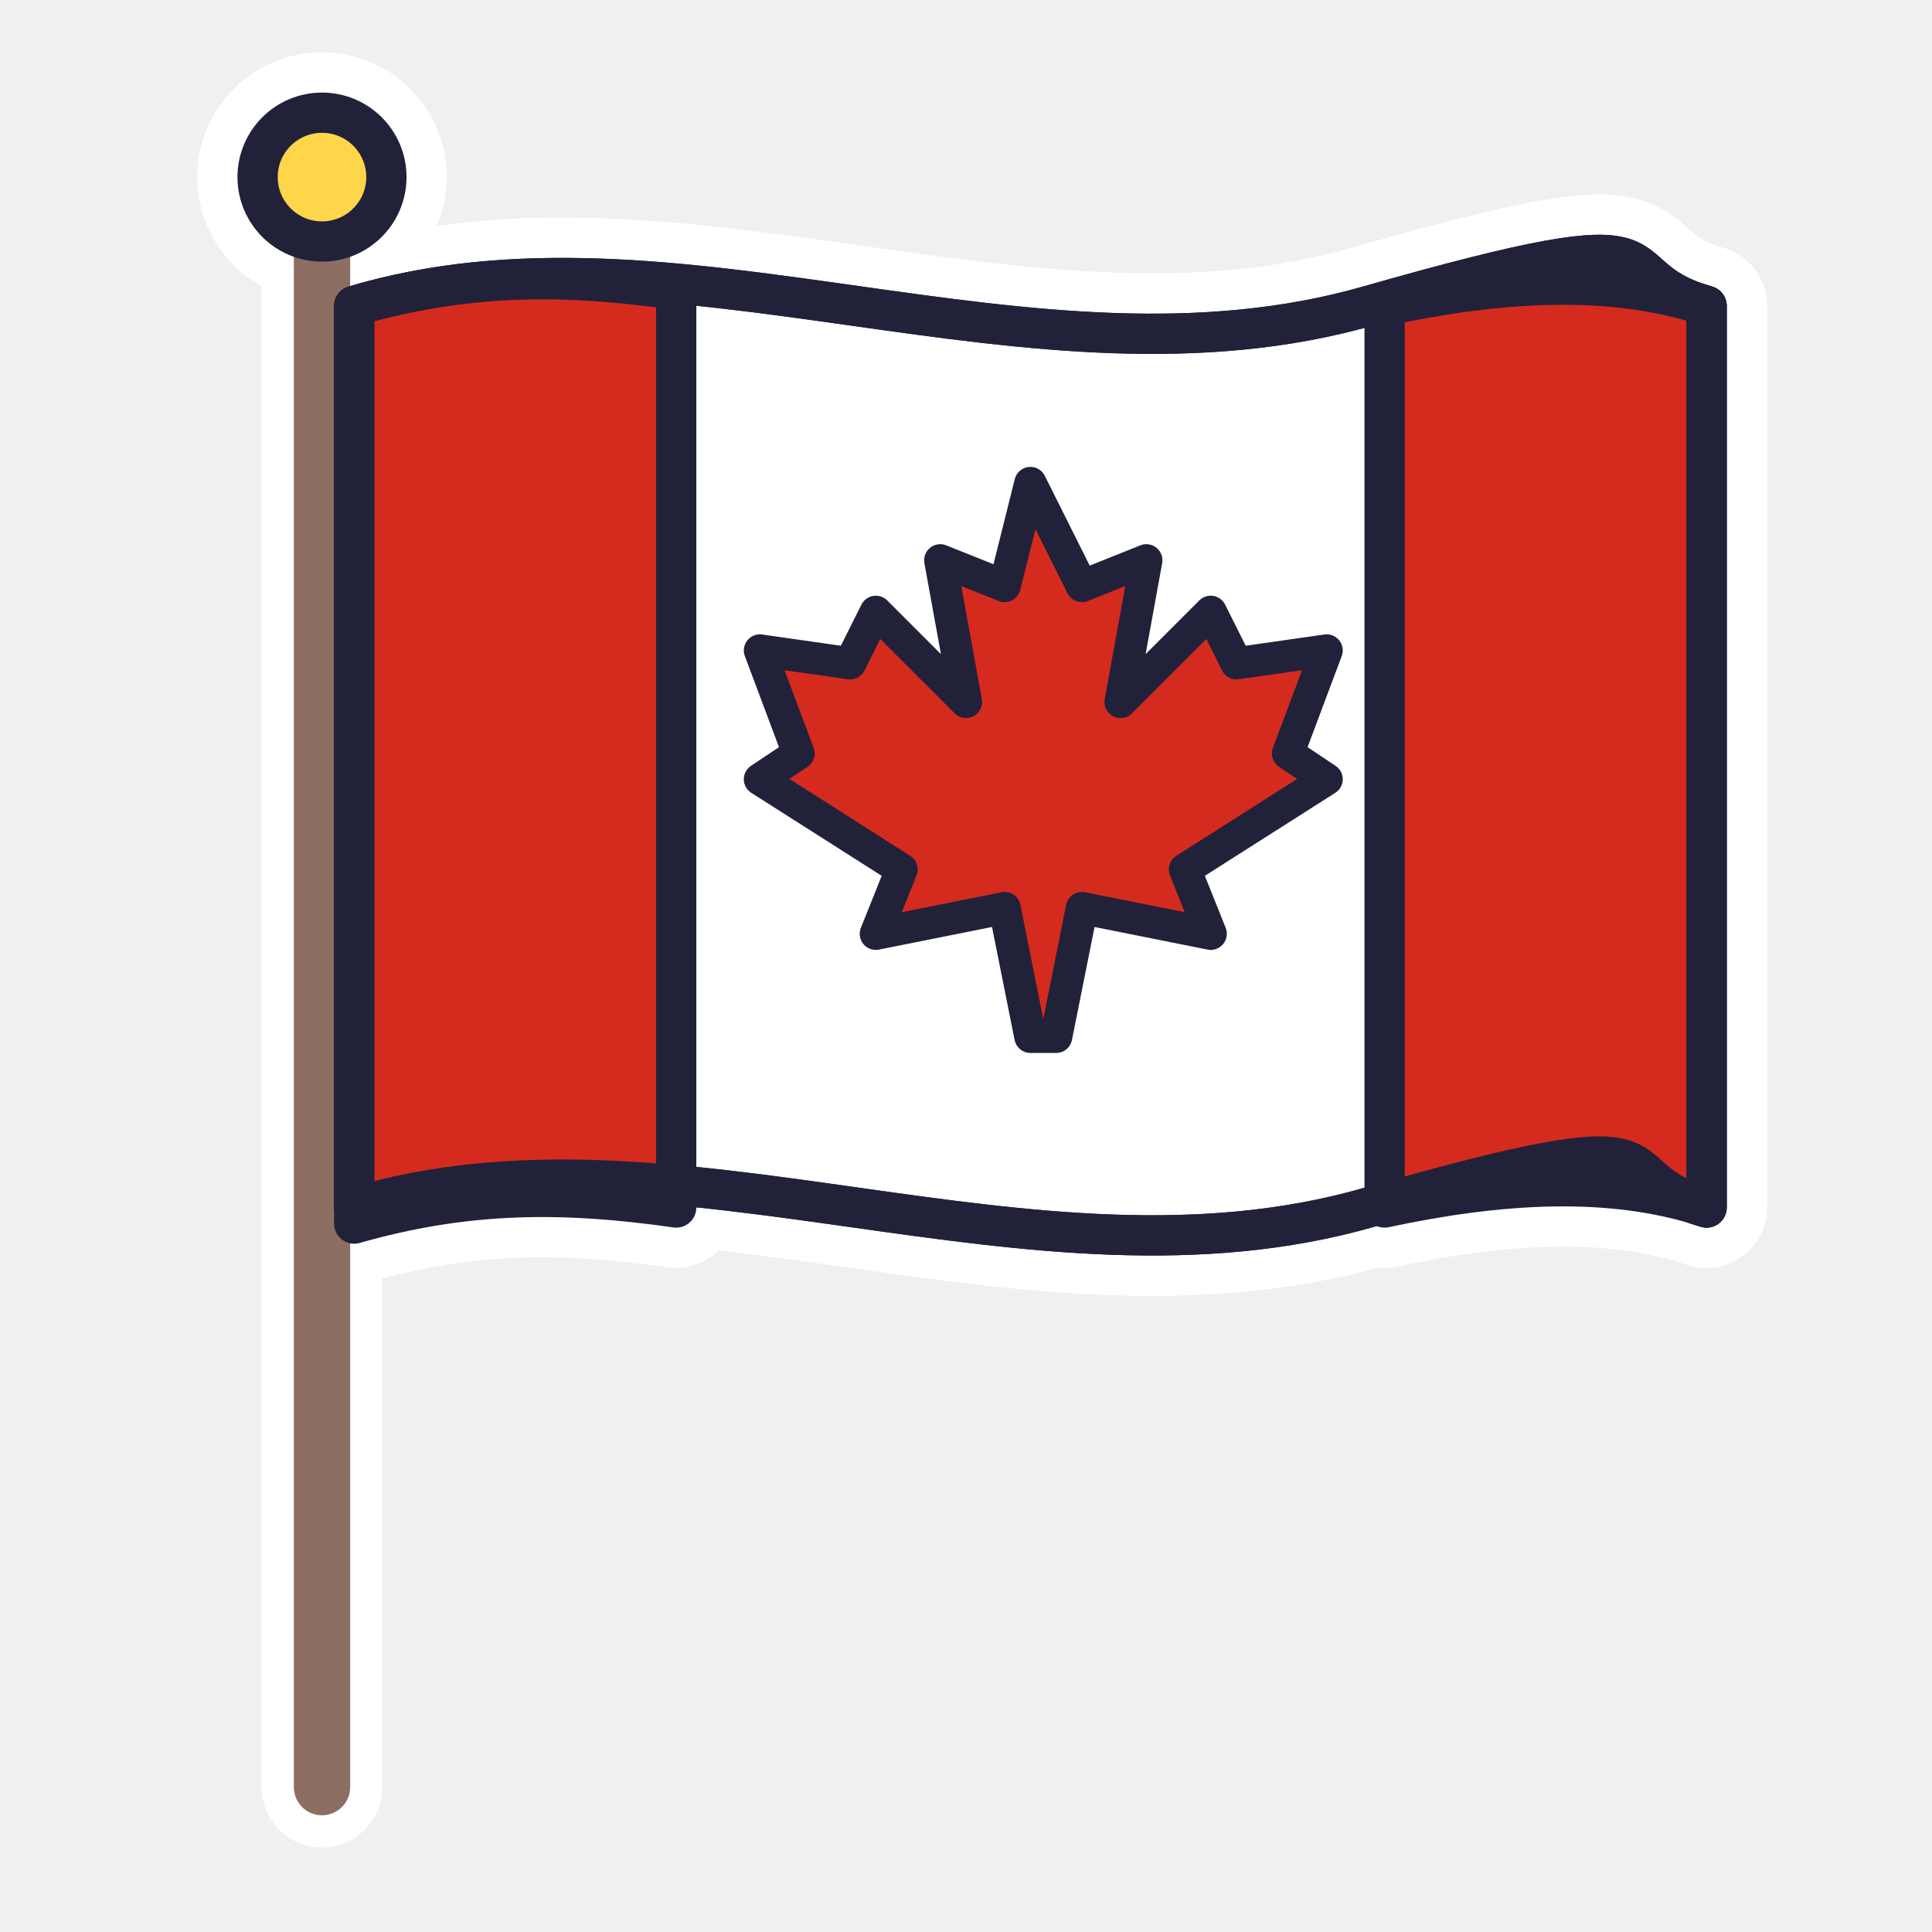
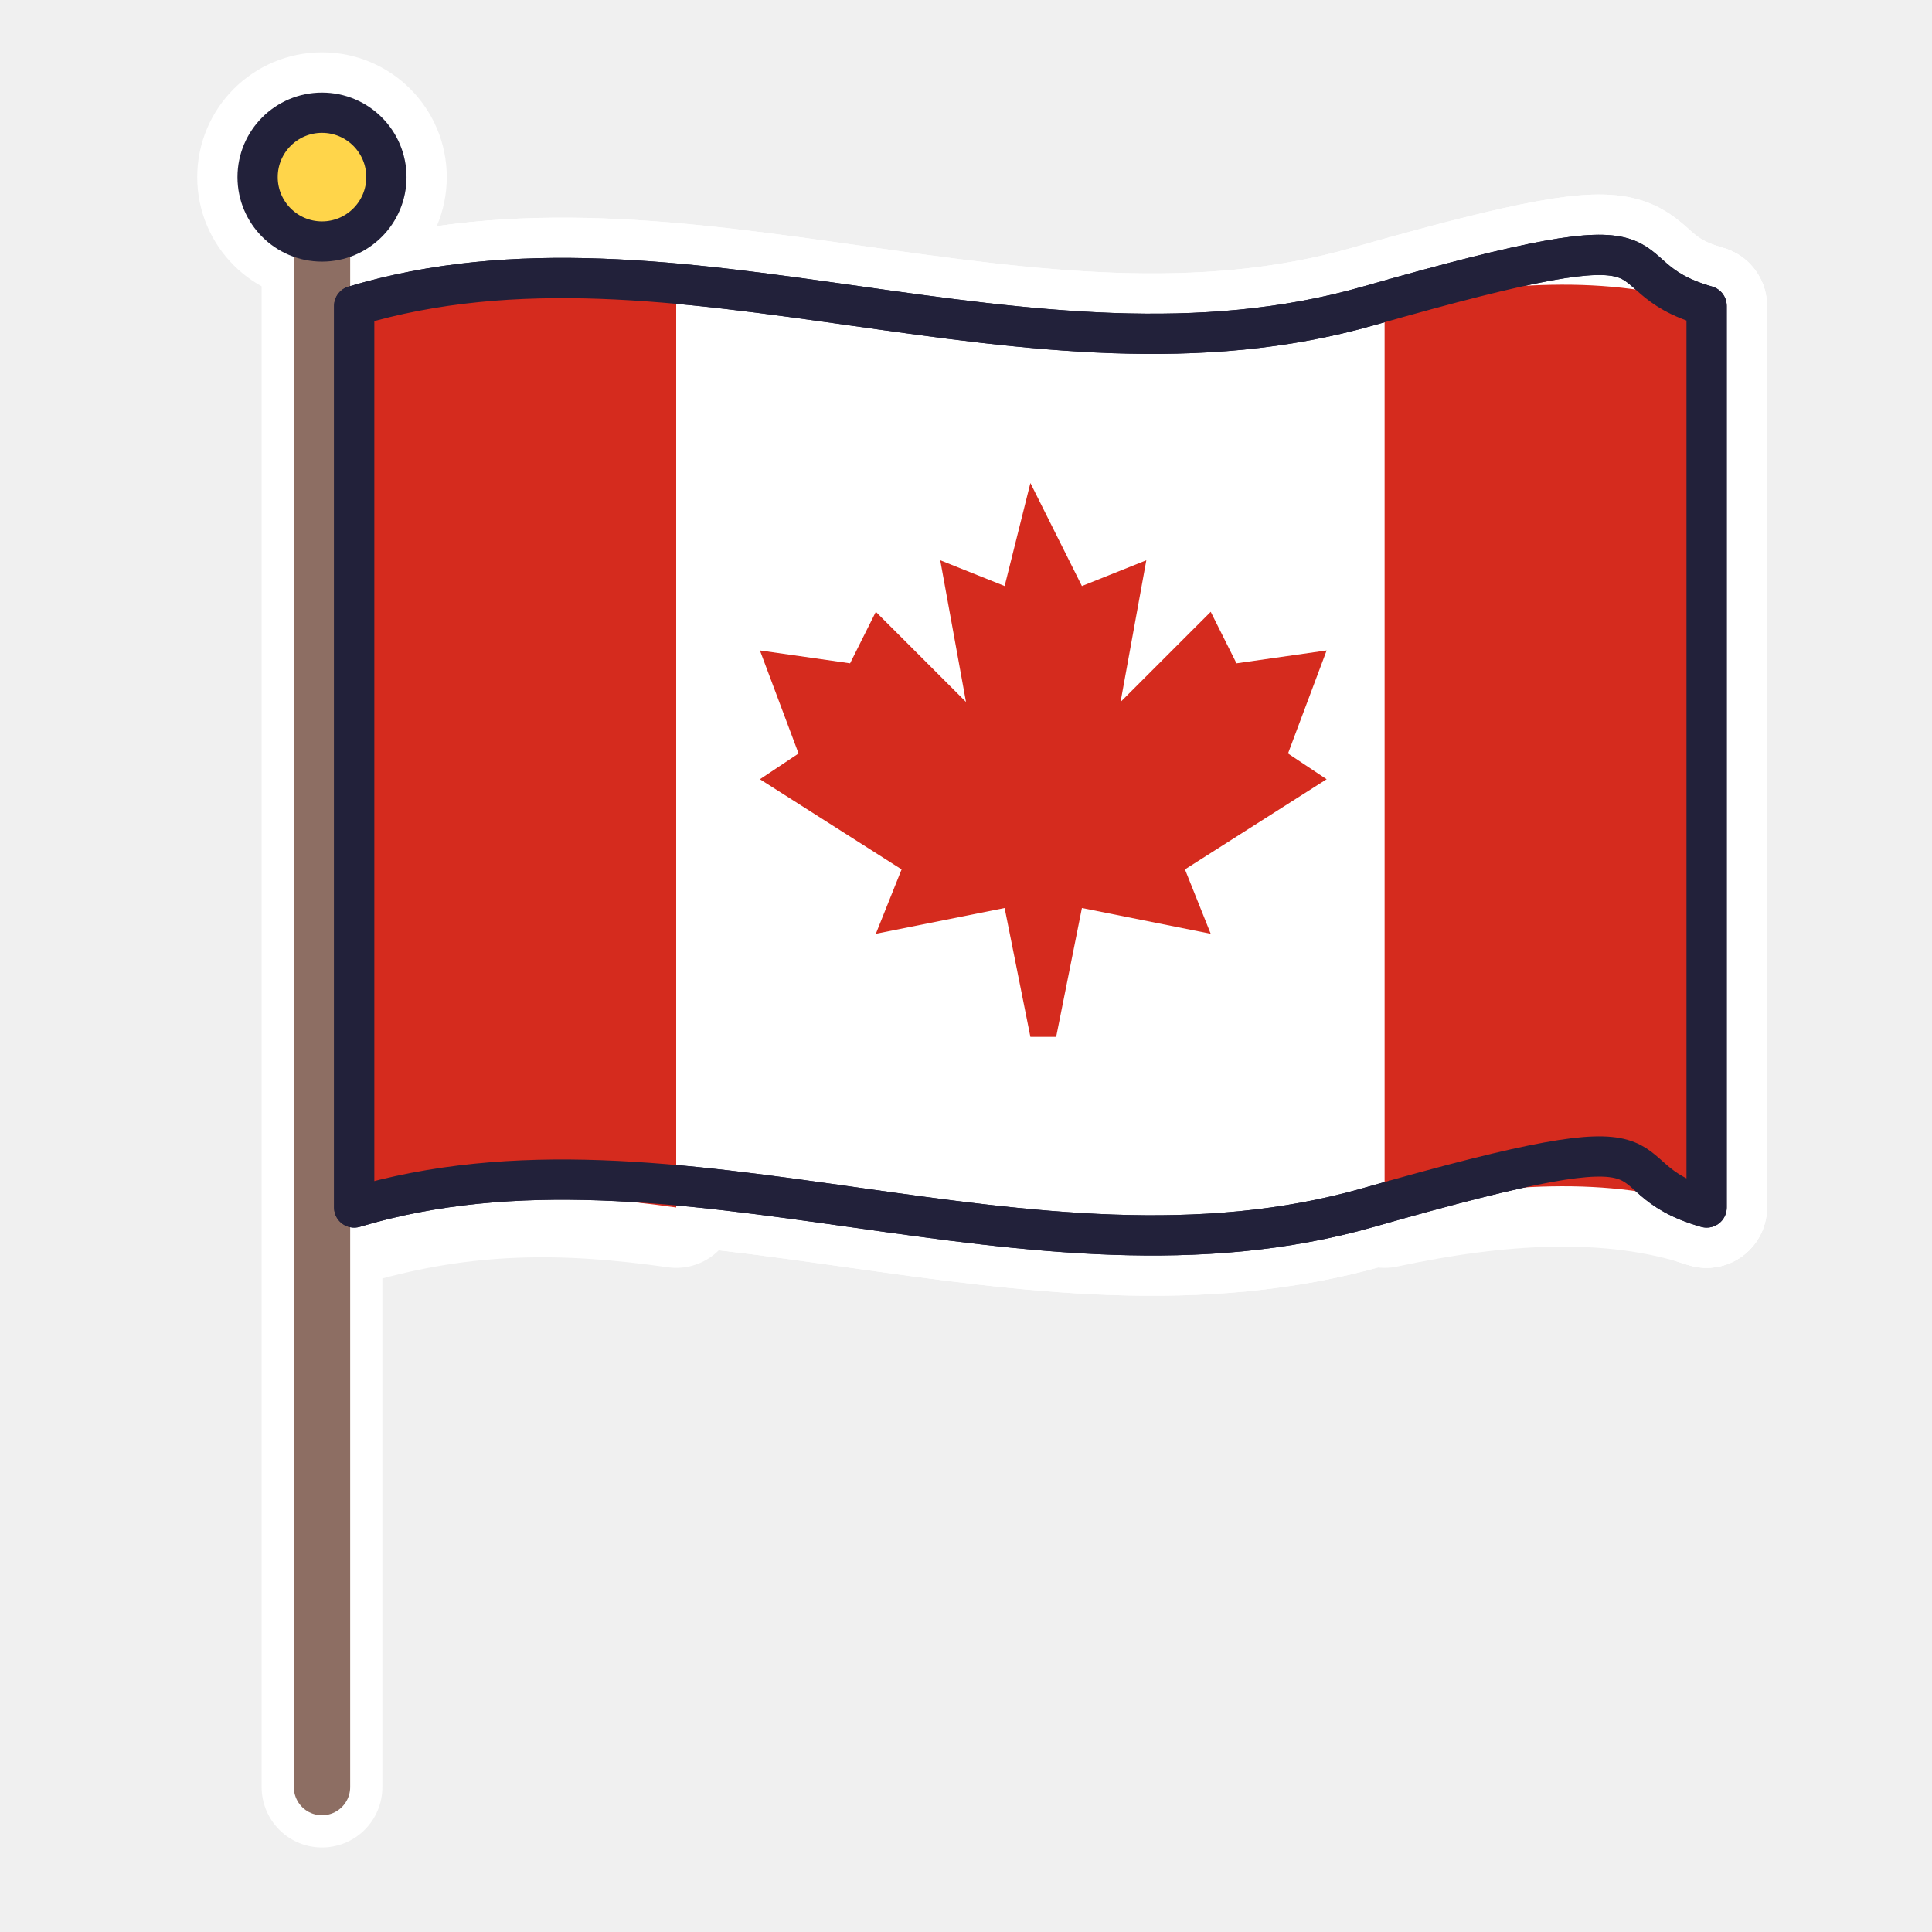
<svg xmlns="http://www.w3.org/2000/svg" viewBox="0 0 240 240" aria-hidden="true">
  <g fill="#fff" stroke="#fff" stroke-width="15" stroke-linejoin="round" stroke-linecap="round">
    <path d="M40 222V24" opacity="1" />
    <circle cx="40" cy="22" r="8" opacity="1" />
    <path d="M44 38c40-12 84 12 126 0s28-4 42 0v112c-14-4 0-12-42 0s-86-12-126 0z" opacity="1" />
    <path d="M44 38c14-4 26-4 40-2v114c-14-2-26-2-40 2z" opacity="1" />
    <path d="M172 38c14-3 28-4 40 0v112c-12-4-26-3-40 0z" opacity="1" />
    <g transform="translate(128 92) scale(0.8)">
      <path d="M0-40l8 16 10-4-4 22 14-14 4 8 14-2-6 16 6 4-22 14 4 10-20-4-4 20h-4l-4-20-20 4 4-10-22-14 6-4-6-16 14 2 4-8 14 14-4-22 10 4z" opacity="1" />
    </g>
    <path d="M44 38c40-12 84 12 126 0s28-4 42 0v112c-14-4 0-12-42 0s-86-12-126 0z" opacity="1" />
  </g>
  <g stroke="#22213A" stroke-width="5" stroke-linejoin="round" stroke-linecap="round">
    <path d="M40 222V24" fill="none" stroke="#8D6E63" stroke-width="7" />
    <circle cx="40" cy="22" r="8" fill="#FFD54A" />
    <path d="M44 38c40-12 84 12 126 0s28-4 42 0v112c-14-4 0-12-42 0s-86-12-126 0z" fill="#FFFFFF" />
-     <path d="M44 38c14-4 26-4 40-2v114c-14-2-26-2-40 2z" fill="#D52B1E" />
-     <path d="M172 38c14-3 28-4 40 0v112c-12-4-26-3-40 0z" fill="#D52B1E" />
+     <path d="M44 38c14-4 26-4 40-2v114c-14-2-26-2-40 2z" fill="#D52B1E" stroke="none" />
+     <path d="M172 38c14-3 28-4 40 0v112c-12-4-26-3-40 0z" fill="#D52B1E" stroke="none" />
    <g transform="translate(128 92) scale(0.8)">
-       <path d="M0-40l8 16 10-4-4 22 14-14 4 8 14-2-6 16 6 4-22 14 4 10-20-4-4 20h-4l-4-20-20 4 4-10-22-14 6-4-6-16 14 2 4-8 14 14-4-22 10 4z" fill="#D52B1E" />
+       <path d="M0-40l8 16 10-4-4 22 14-14 4 8 14-2-6 16 6 4-22 14 4 10-20-4-4 20h-4l-4-20-20 4 4-10-22-14 6-4-6-16 14 2 4-8 14 14-4-22 10 4z" fill="#D52B1E" stroke="none" />
    </g>
    <path d="M44 38c40-12 84 12 126 0s28-4 42 0v112c-14-4 0-12-42 0s-86-12-126 0z" fill="none" />
  </g>
</svg>
